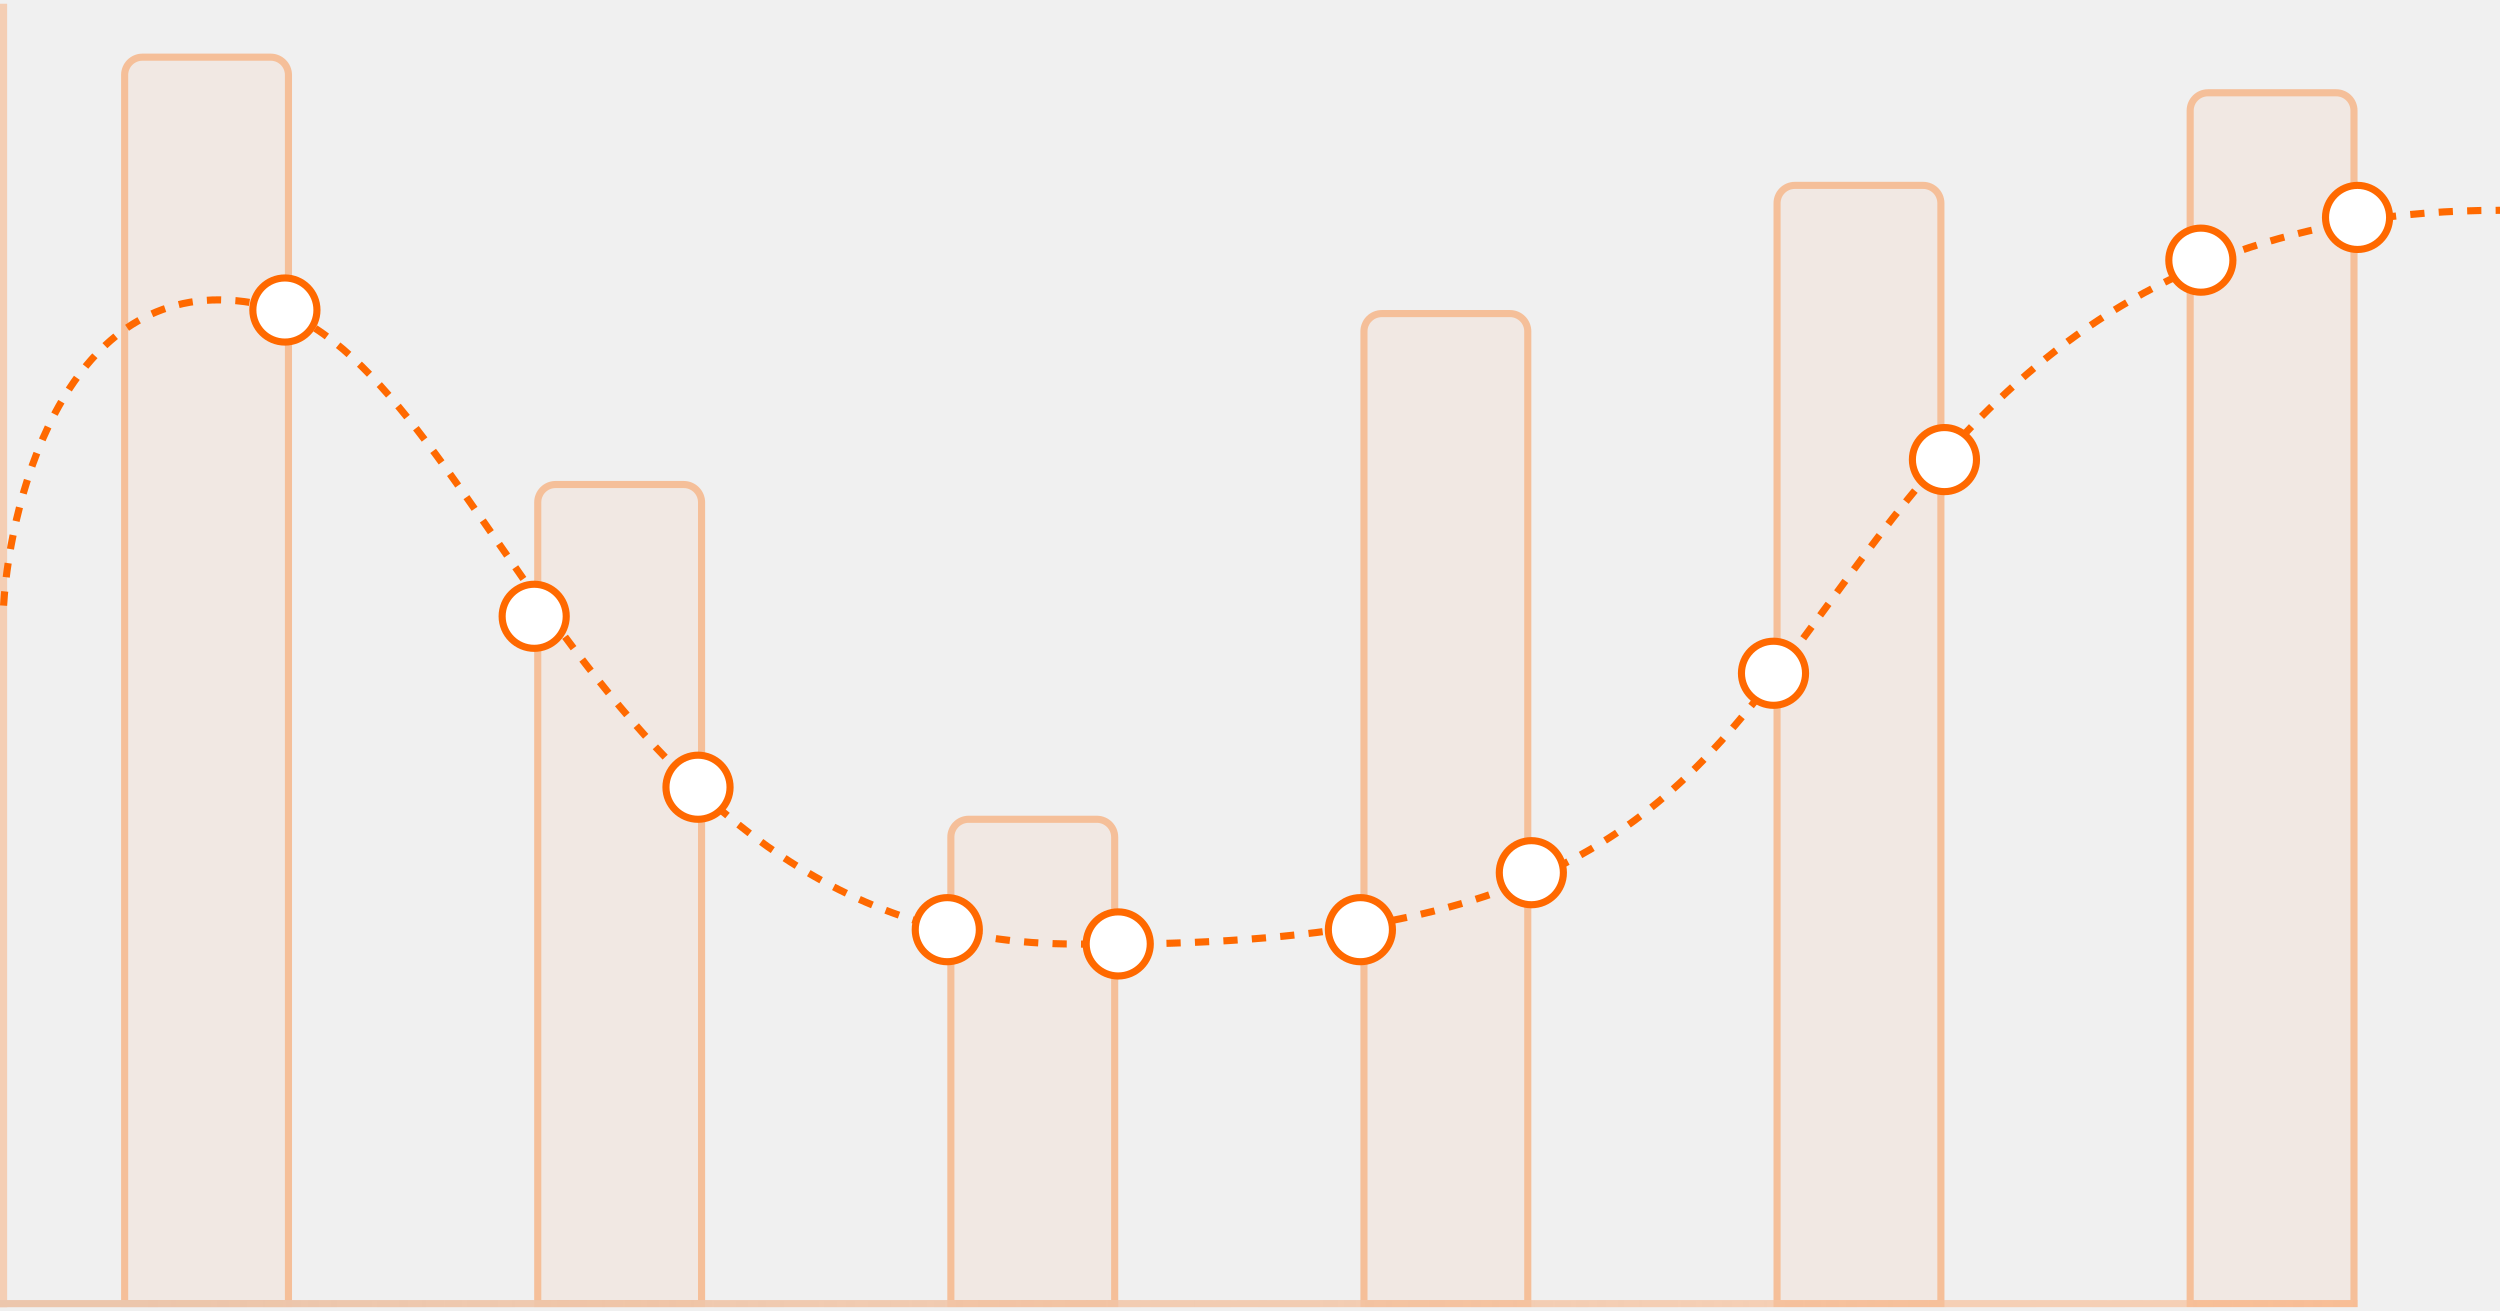
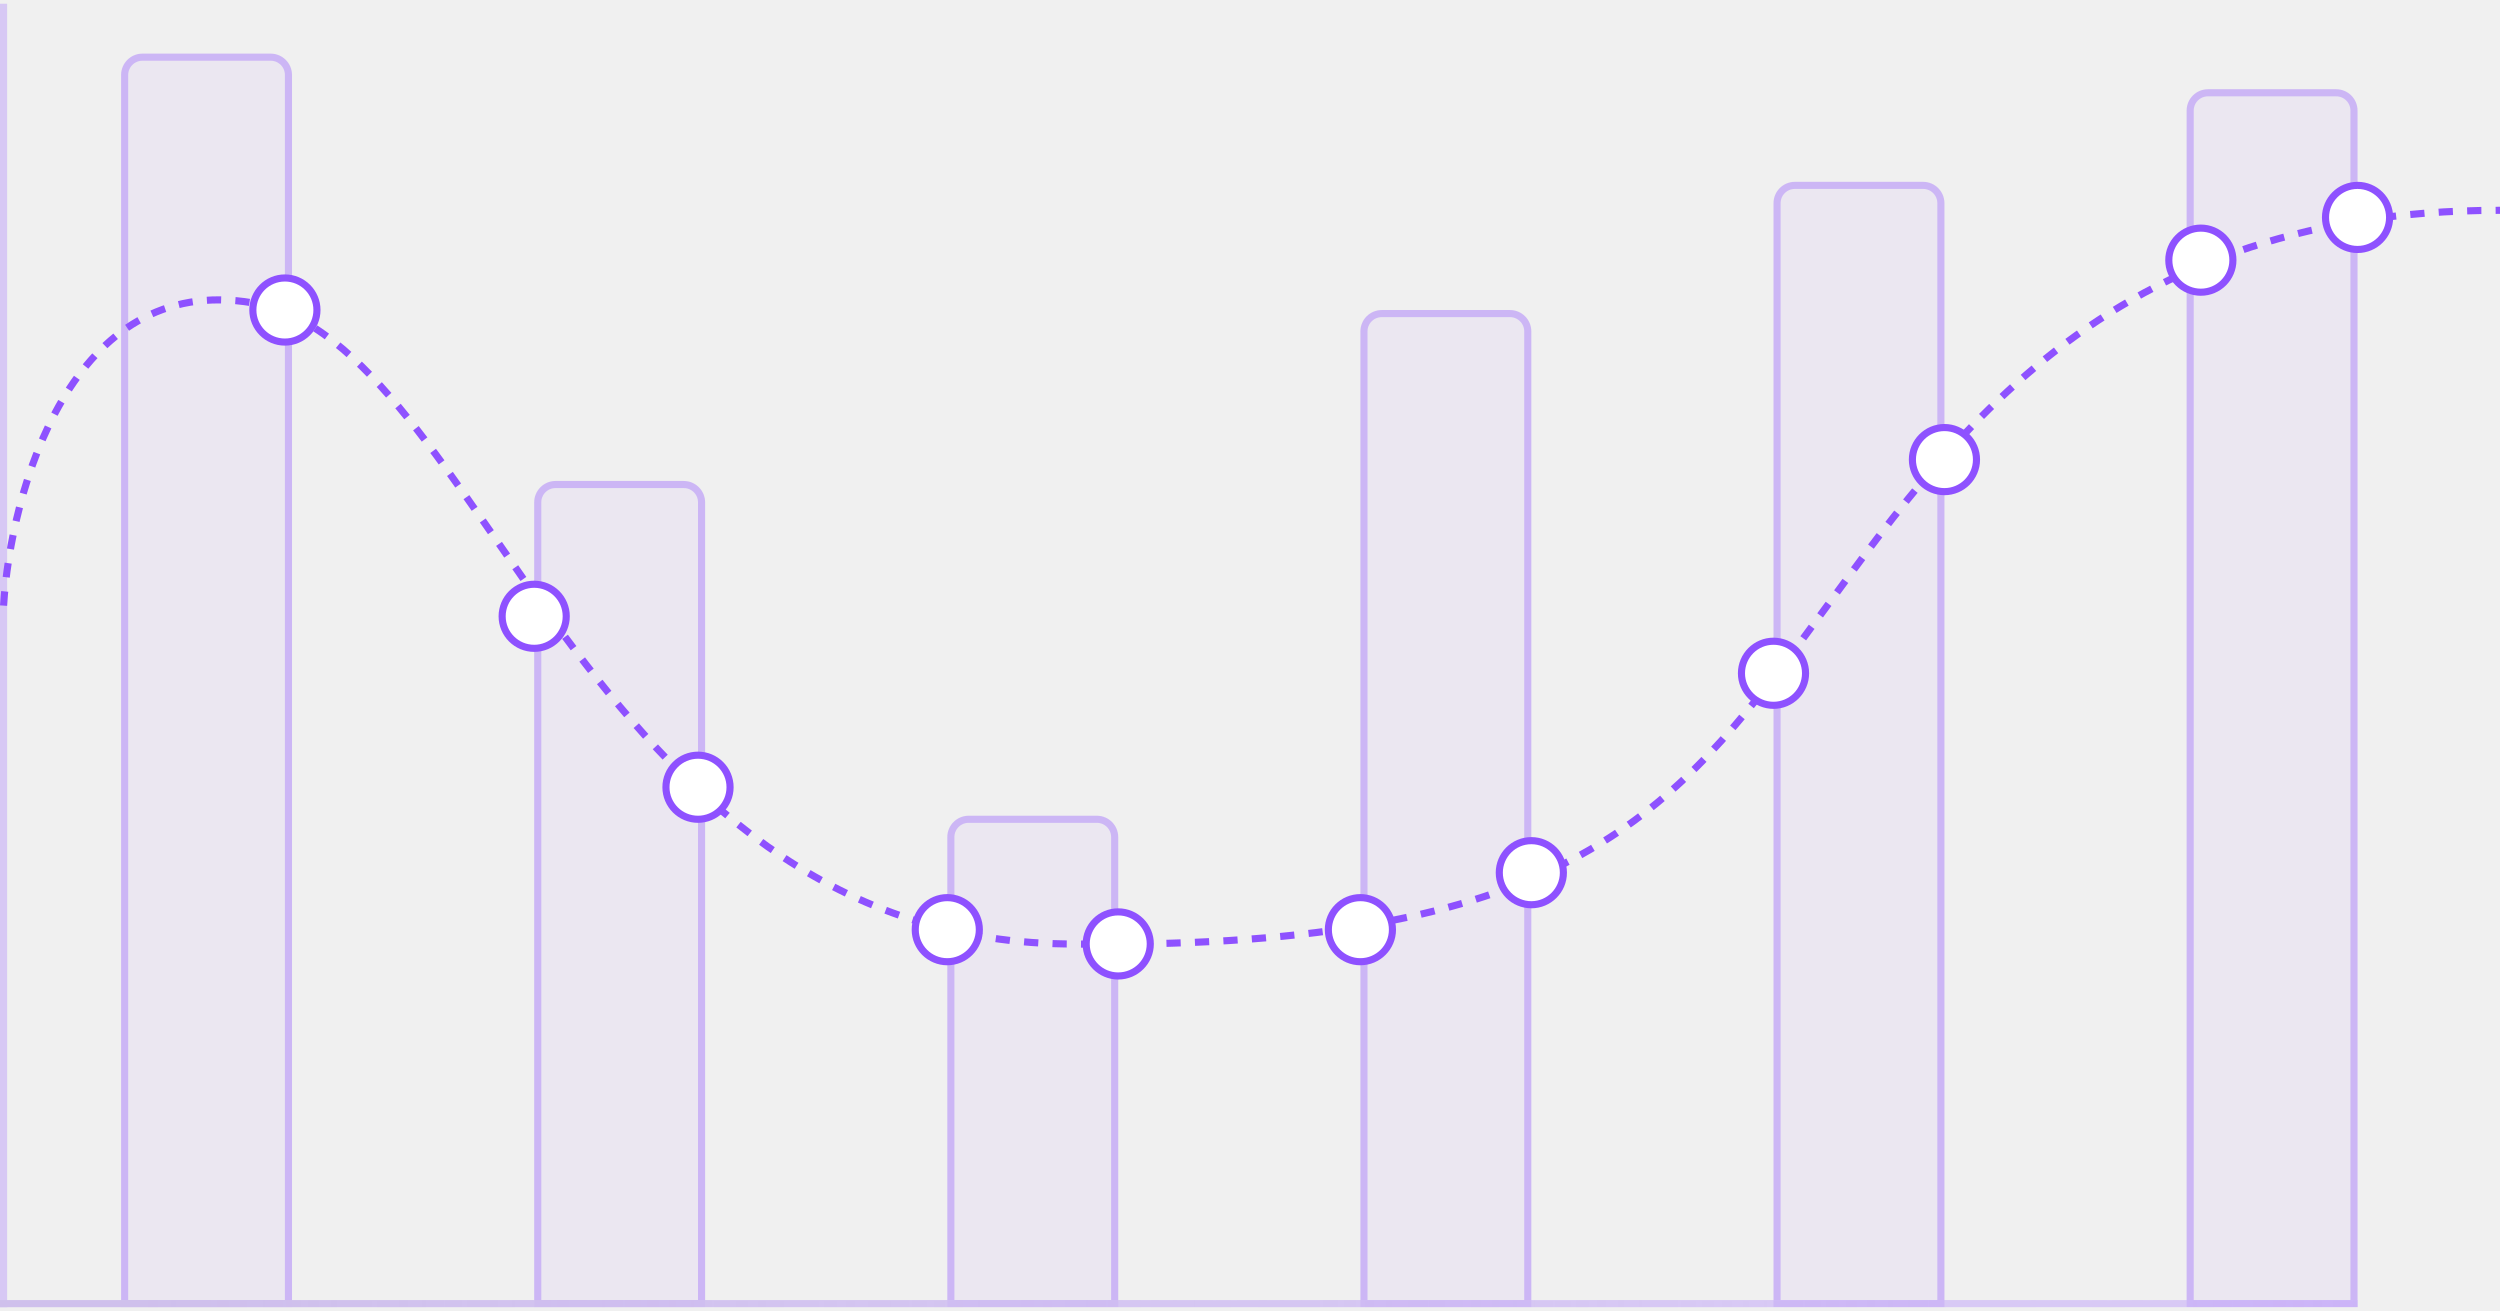
<svg xmlns="http://www.w3.org/2000/svg" width="351" height="184" viewBox="0 0 351 184" fill="none">
  <g clip-path="url(#clip0_3998_20883)">
-     <path opacity="0.36" d="M17.5 10.527C17.5 9.146 18.619 8.027 20 8.027H38C39.381 8.027 40.5 9.146 40.5 10.527V183.027H17.5V10.527Z" fill="#FF6900" fill-opacity="0.15" stroke="#FF6900" />
-     <path opacity="0.36" d="M75.5 70.527C75.5 69.146 76.619 68.027 78 68.027H96C97.381 68.027 98.5 69.146 98.5 70.527V183.027H75.5V70.527Z" fill="#FF6900" fill-opacity="0.15" stroke="#FF6900" />
-     <path opacity="0.36" d="M133.5 117.527C133.5 116.146 134.619 115.027 136 115.027H154C155.381 115.027 156.5 116.146 156.5 117.527V183.027H133.5V117.527Z" fill="#FF6900" fill-opacity="0.15" stroke="#FF6900" />
-     <path opacity="0.36" d="M191.5 46.527C191.5 45.146 192.619 44.027 194 44.027H212C213.381 44.027 214.5 45.146 214.5 46.527V183.027H191.5V46.527Z" fill="#FF6900" fill-opacity="0.15" stroke="#FF6900" />
-     <path opacity="0.36" d="M249.5 28.527C249.5 27.146 250.619 26.027 252 26.027H270C271.381 26.027 272.5 27.146 272.5 28.527V183.027H249.5V28.527Z" fill="#FF6900" fill-opacity="0.15" stroke="#FF6900" />
-     <path opacity="0.36" d="M307.5 15.527C307.5 14.146 308.619 13.027 310 13.027H328C329.381 13.027 330.5 14.146 330.5 15.527V183.027H307.5V15.527Z" fill="#FF6900" fill-opacity="0.15" stroke="#FF6900" />
-     <path d="M0.5 0.527L0.5 183.527" stroke="#FF6900" stroke-opacity="0.25" />
+     <path opacity="0.36" d="M17.5 10.527C17.5 9.146 18.619 8.027 20 8.027H38C39.381 8.027 40.5 9.146 40.5 10.527V183.027H17.5V10.527Z" fill="#8e51ff" fill-opacity="0.15" stroke="#8e51ff" />
+     <path opacity="0.36" d="M75.5 70.527C75.5 69.146 76.619 68.027 78 68.027H96C97.381 68.027 98.5 69.146 98.5 70.527V183.027H75.5V70.527Z" fill="#8e51ff" fill-opacity="0.15" stroke="#8e51ff" />
+     <path opacity="0.36" d="M133.5 117.527C133.5 116.146 134.619 115.027 136 115.027H154C155.381 115.027 156.5 116.146 156.5 117.527V183.027H133.5V117.527Z" fill="#8e51ff" fill-opacity="0.15" stroke="#8e51ff" />
+     <path opacity="0.36" d="M191.5 46.527C191.5 45.146 192.619 44.027 194 44.027H212C213.381 44.027 214.5 45.146 214.5 46.527V183.027H191.5V46.527Z" fill="#8e51ff" fill-opacity="0.15" stroke="#8e51ff" />
+     <path opacity="0.36" d="M249.5 28.527C249.5 27.146 250.619 26.027 252 26.027H270C271.381 26.027 272.5 27.146 272.5 28.527V183.027H249.5V28.527Z" fill="#8e51ff" fill-opacity="0.15" stroke="#8e51ff" />
+     <path opacity="0.36" d="M307.5 15.527C307.5 14.146 308.619 13.027 310 13.027H328C329.381 13.027 330.5 14.146 330.5 15.527V183.027H307.5V15.527Z" fill="#8e51ff" fill-opacity="0.15" stroke="#8e51ff" />
+     <path d="M0.5 0.527L0.5 183.527" stroke="#8e51ff" stroke-opacity="0.25" />
    <path d="M0 183.027H331" stroke="url(#paint0_linear_3998_20883)" />
-     <path d="M0 183.027H331" stroke="#FF6900" stroke-opacity="0.25" />
-     <path d="M0.5 85.027C1.5 69.027 9.9 38.127 35.5 42.527C67.5 48.027 82 131.527 149.5 132.527C217 133.527 233.5 116.027 252.5 90.527C271.752 64.689 293 29.527 351 29.527" stroke="#FF6900" stroke-dasharray="2 2" />
-     <rect x="35.5" y="39.027" width="9" height="9" rx="4.5" fill="white" stroke="#FF6900" />
-     <rect x="70.5" y="82.027" width="9" height="9" rx="4.5" fill="white" stroke="#FF6900" />
-     <rect x="93.5" y="106.027" width="9" height="9" rx="4.5" fill="white" stroke="#FF6900" />
-     <rect x="128.5" y="126.027" width="9" height="9" rx="4.5" fill="white" stroke="#FF6900" />
-     <rect x="152.5" y="128.027" width="9" height="9" rx="4.5" fill="white" stroke="#FF6900" />
-     <rect x="186.5" y="126.027" width="9" height="9" rx="4.5" fill="white" stroke="#FF6900" />
-     <rect x="210.5" y="118.027" width="9" height="9" rx="4.5" fill="white" stroke="#FF6900" />
-     <rect x="244.5" y="90.027" width="9" height="9" rx="4.5" fill="white" stroke="#FF6900" />
-     <rect x="268.5" y="60.027" width="9" height="9" rx="4.5" fill="white" stroke="#FF6900" />
-     <rect x="304.5" y="32.027" width="9" height="9" rx="4.5" fill="white" stroke="#FF6900" />
-     <rect x="326.5" y="26.027" width="9" height="9" rx="4.5" fill="white" stroke="#FF6900" />
+     <path d="M0 183.027H331" stroke="#8e51ff" stroke-opacity="0.25" />
+     <path d="M0.5 85.027C1.5 69.027 9.9 38.127 35.5 42.527C67.5 48.027 82 131.527 149.5 132.527C217 133.527 233.5 116.027 252.5 90.527C271.752 64.689 293 29.527 351 29.527" stroke="#8e51ff" stroke-dasharray="2 2" />
+     <rect x="35.5" y="39.027" width="9" height="9" rx="4.5" fill="white" stroke="#8e51ff" />
+     <rect x="70.5" y="82.027" width="9" height="9" rx="4.5" fill="white" stroke="#8e51ff" />
+     <rect x="93.5" y="106.027" width="9" height="9" rx="4.5" fill="white" stroke="#8e51ff" />
+     <rect x="128.5" y="126.027" width="9" height="9" rx="4.5" fill="white" stroke="#8e51ff" />
+     <rect x="152.5" y="128.027" width="9" height="9" rx="4.5" fill="white" stroke="#8e51ff" />
+     <rect x="186.5" y="126.027" width="9" height="9" rx="4.5" fill="white" stroke="#8e51ff" />
+     <rect x="210.5" y="118.027" width="9" height="9" rx="4.5" fill="white" stroke="#8e51ff" />
+     <rect x="244.5" y="90.027" width="9" height="9" rx="4.5" fill="white" stroke="#8e51ff" />
+     <rect x="268.5" y="60.027" width="9" height="9" rx="4.5" fill="white" stroke="#8e51ff" />
+     <rect x="304.5" y="32.027" width="9" height="9" rx="4.5" fill="white" stroke="#8e51ff" />
+     <rect x="326.5" y="26.027" width="9" height="9" rx="4.5" fill="white" stroke="#8e51ff" />
  </g>
  <defs>
    <linearGradient id="paint0_linear_3998_20883" x1="15.867" y1="184.027" x2="335.993" y2="185.769" gradientUnits="userSpaceOnUse">
      <stop stop-color="#E5E5E5" />
      <stop offset="1" stop-color="#F5F5F5" stop-opacity="0.5" />
    </linearGradient>
    <clipPath id="clip0_3998_20883">
      <rect width="351" height="183" fill="white" transform="translate(0 0.526855)" />
    </clipPath>
  </defs>
</svg>
